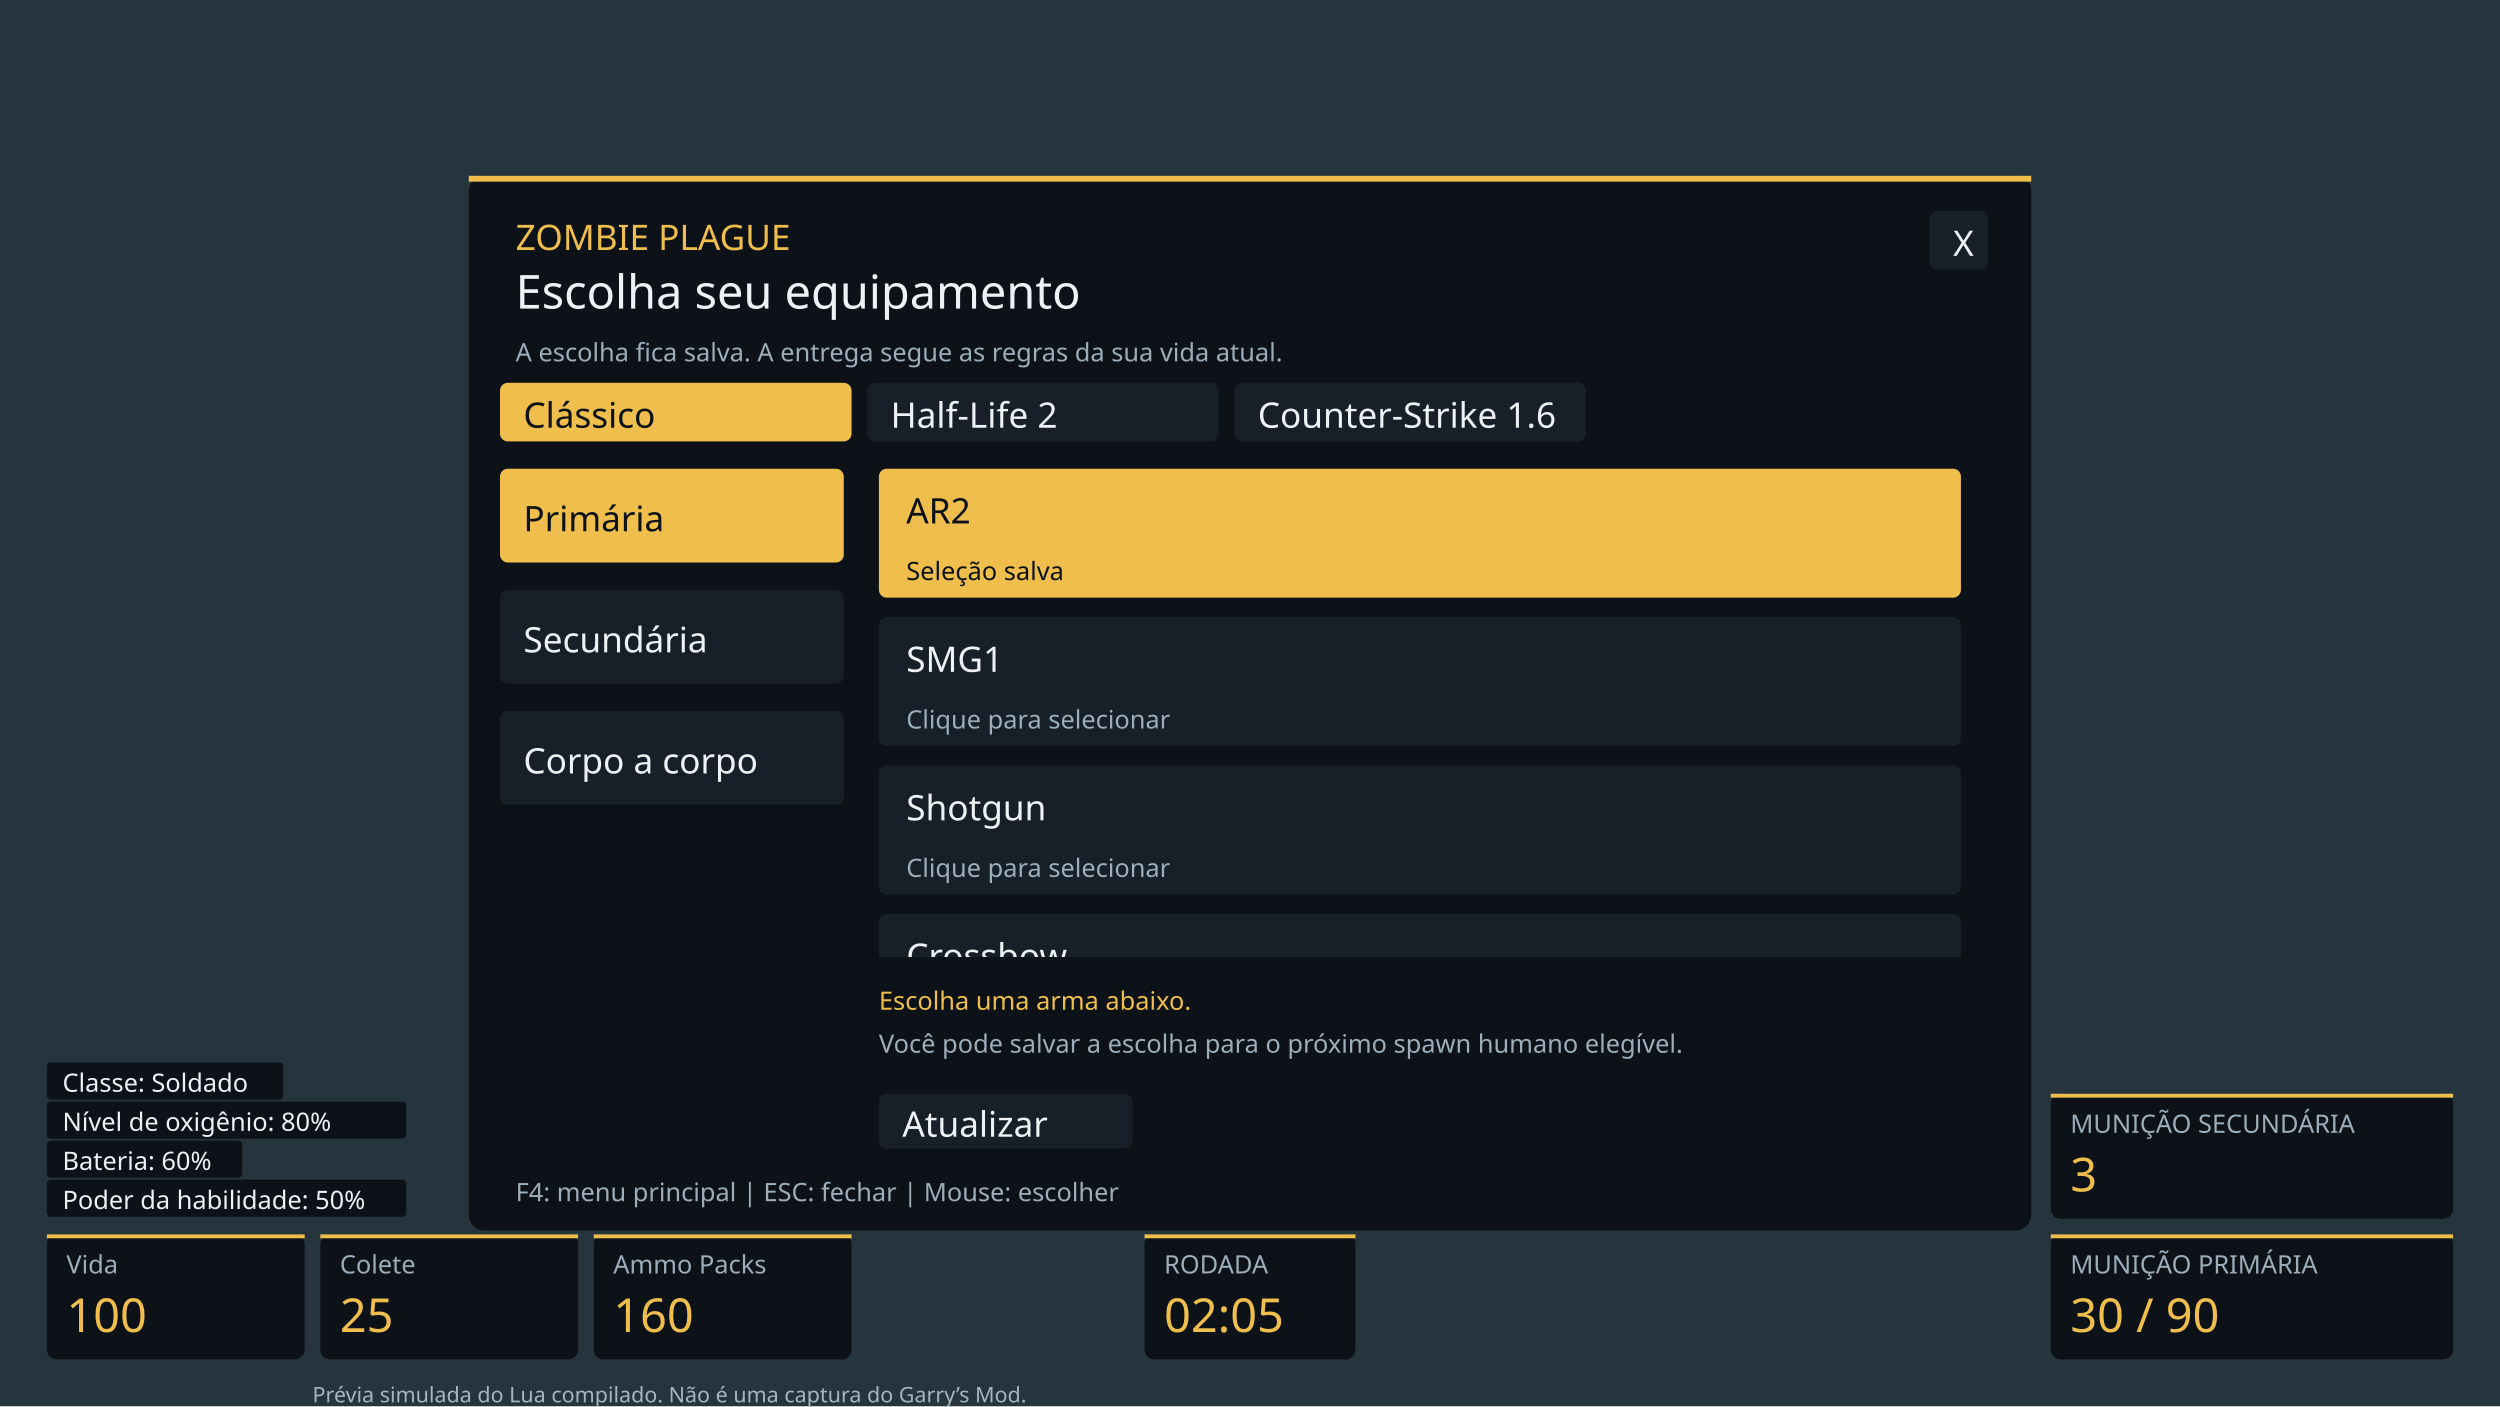
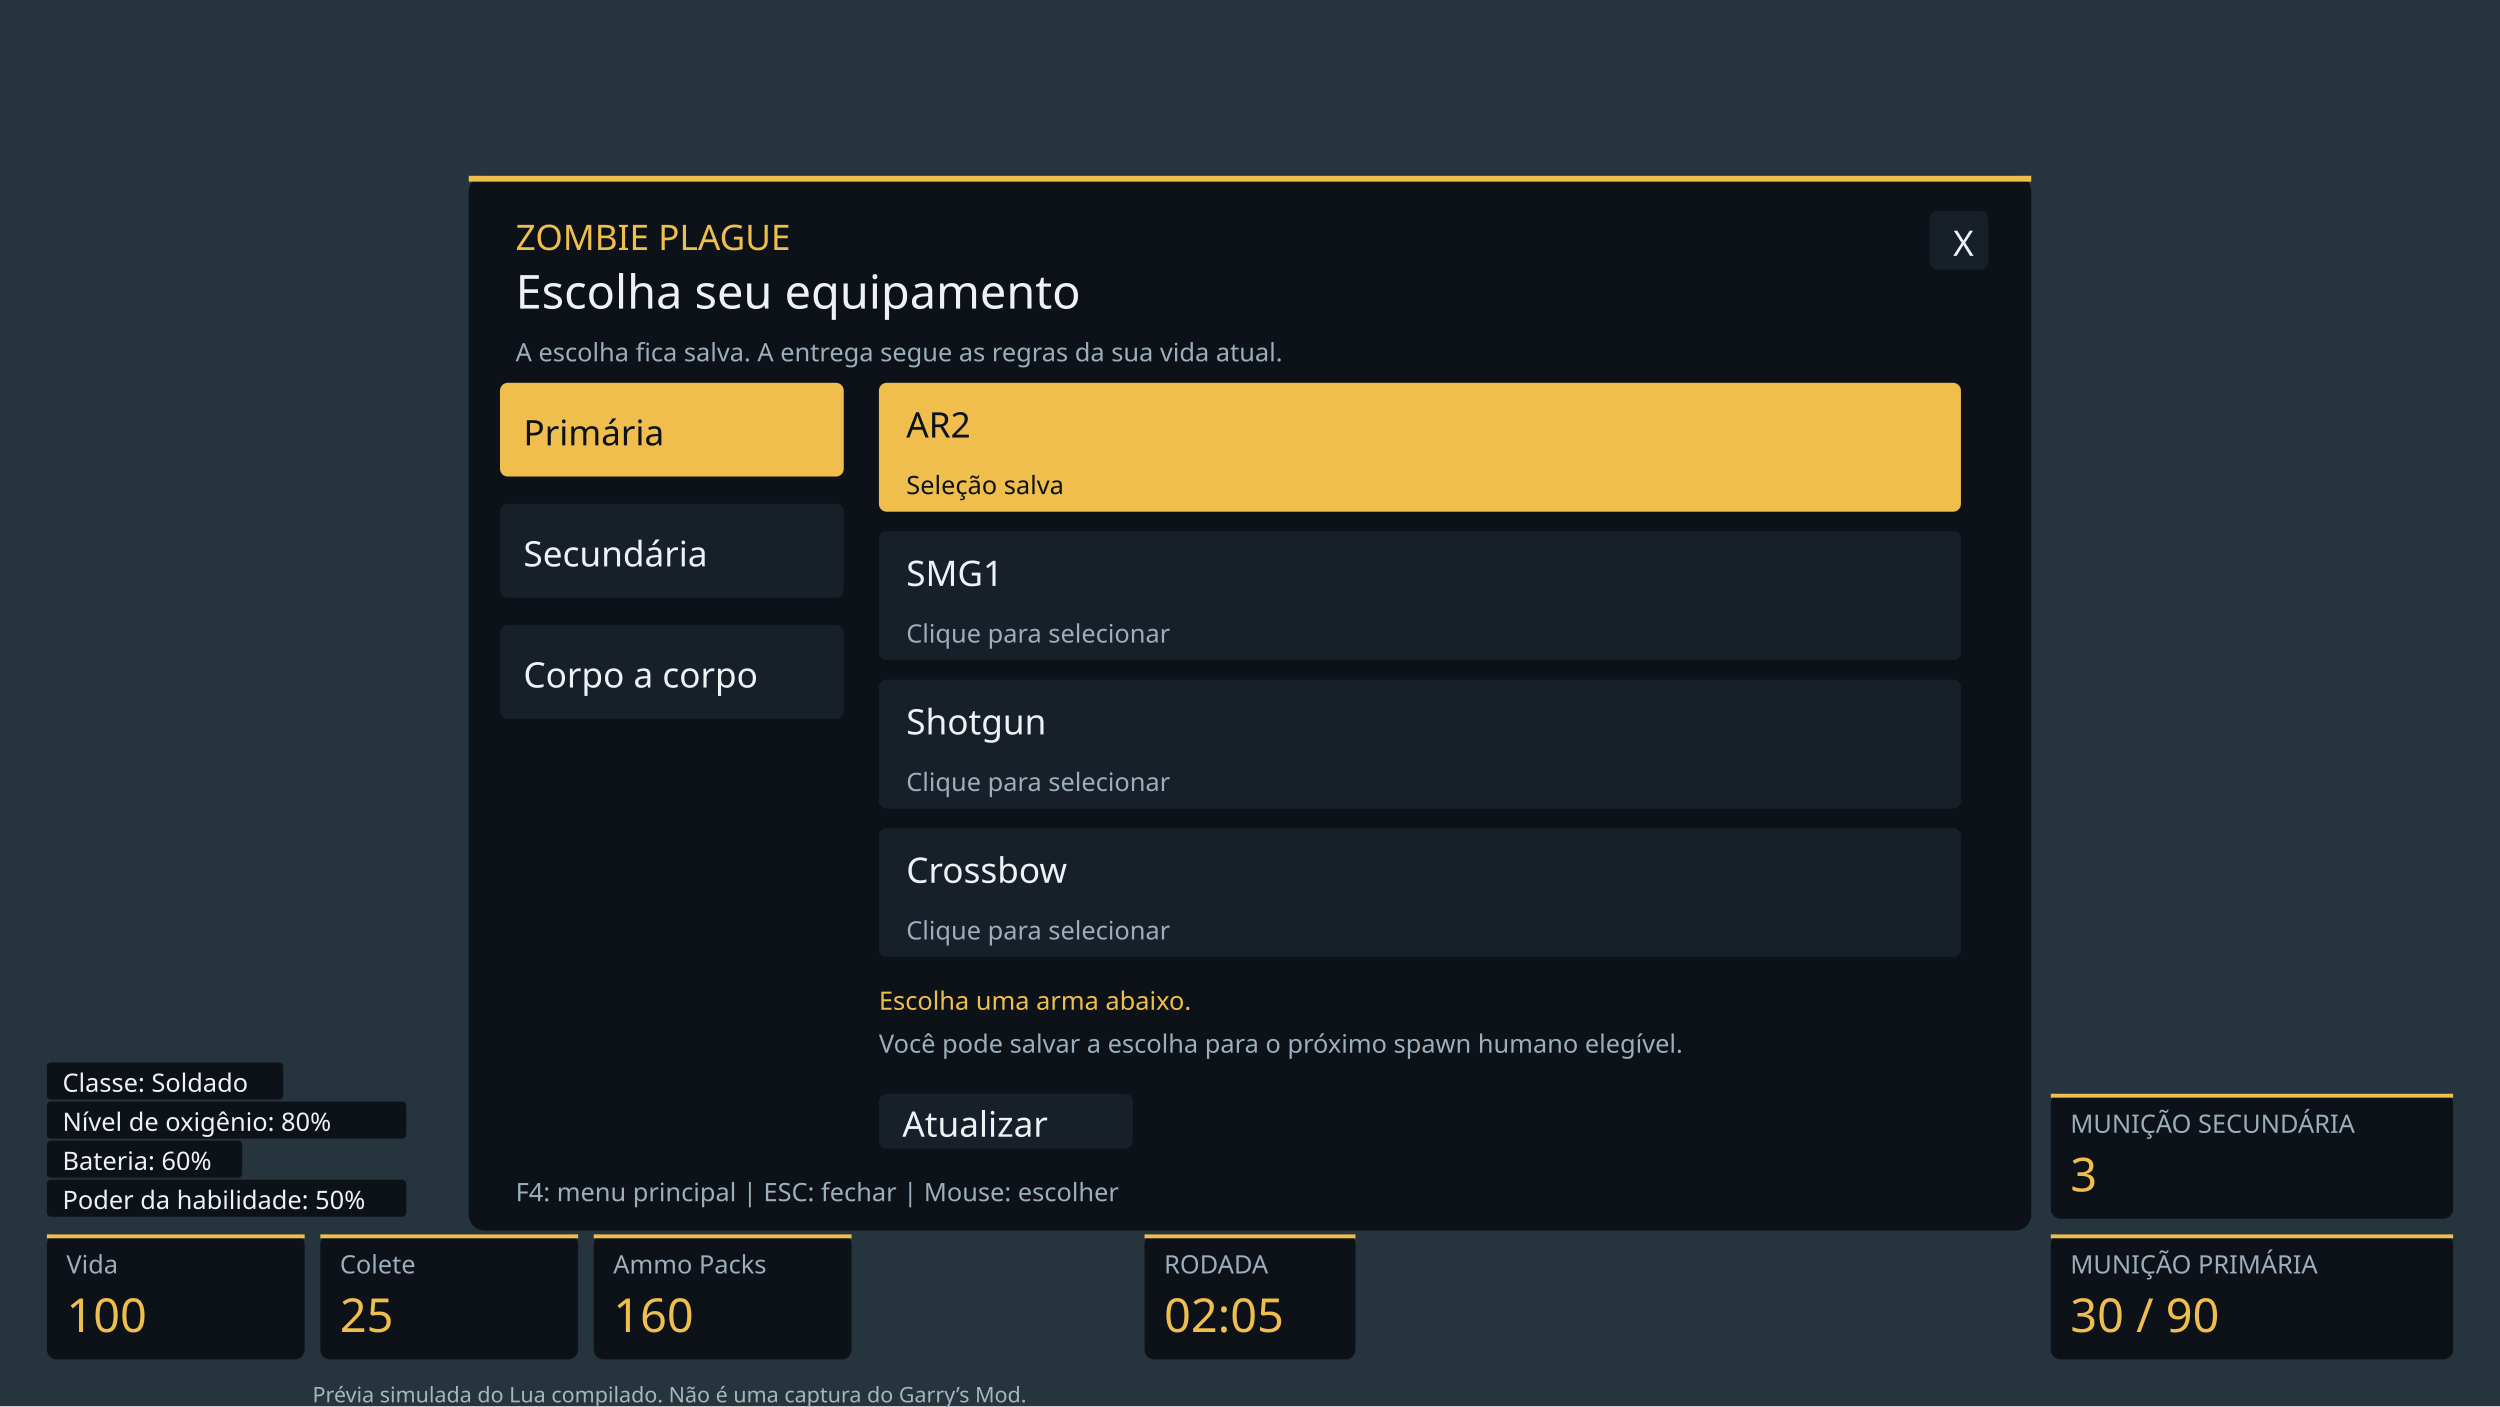
<svg xmlns="http://www.w3.org/2000/svg" width="1280" height="720" viewBox="0 0 1280 720">
  <rect width="1280" height="720" fill="#26343d" />
  <rect x="24" y="632" width="132" height="64" rx="5" fill="rgb(11,17,22)" fill-opacity="0.933" />
  <rect x="24" y="632" width="132" height="2" rx="0" fill="rgb(239,190,76)" fill-opacity="1" />
  <text x="34" y="652" font-family="Trebuchet MS,Segoe UI,sans-serif" font-size="13" fill="rgb(156,174,187)">Vida</text>
  <text x="34" y="682" font-family="Trebuchet MS,Segoe UI,sans-serif" font-size="24" fill="rgb(239,190,76)">100</text>
  <rect x="164" y="632" width="132" height="64" rx="5" fill="rgb(11,17,22)" fill-opacity="0.933" />
  <rect x="164" y="632" width="132" height="2" rx="0" fill="rgb(239,190,76)" fill-opacity="1" />
  <text x="174" y="652" font-family="Trebuchet MS,Segoe UI,sans-serif" font-size="13" fill="rgb(156,174,187)">Colete</text>
  <text x="174" y="682" font-family="Trebuchet MS,Segoe UI,sans-serif" font-size="24" fill="rgb(239,190,76)">25</text>
  <rect x="304" y="632" width="132" height="64" rx="5" fill="rgb(11,17,22)" fill-opacity="0.933" />
  <rect x="304" y="632" width="132" height="2" rx="0" fill="rgb(239,190,76)" fill-opacity="1" />
  <text x="314" y="652" font-family="Trebuchet MS,Segoe UI,sans-serif" font-size="13" fill="rgb(156,174,187)">Ammo Packs</text>
  <text x="314" y="682" font-family="Trebuchet MS,Segoe UI,sans-serif" font-size="24" fill="rgb(239,190,76)">160</text>
  <rect x="586" y="632" width="108" height="64" rx="5" fill="rgb(11,17,22)" fill-opacity="0.933" />
  <rect x="586" y="632" width="108" height="2" rx="0" fill="rgb(239,190,76)" fill-opacity="1" />
  <text x="596" y="652" font-family="Trebuchet MS,Segoe UI,sans-serif" font-size="13" fill="rgb(156,174,187)">RODADA</text>
  <text x="596" y="682" font-family="Trebuchet MS,Segoe UI,sans-serif" font-size="24" fill="rgb(239,190,76)">02:05</text>
  <rect x="1050" y="632" width="206" height="64" rx="5" fill="rgb(11,17,22)" fill-opacity="0.933" />
  <rect x="1050" y="632" width="206" height="2" rx="0" fill="rgb(239,190,76)" fill-opacity="1" />
  <text x="1060" y="652" font-family="Trebuchet MS,Segoe UI,sans-serif" font-size="13" fill="rgb(156,174,187)">MUNIÇÃO PRIMÁRIA</text>
  <text x="1060" y="682" font-family="Trebuchet MS,Segoe UI,sans-serif" font-size="24" fill="rgb(239,190,76)">30 / 90</text>
  <rect x="1050" y="560" width="206" height="64" rx="5" fill="rgb(11,17,22)" fill-opacity="0.933" />
  <rect x="1050" y="560" width="206" height="2" rx="0" fill="rgb(239,190,76)" fill-opacity="1" />
  <text x="1060" y="580" font-family="Trebuchet MS,Segoe UI,sans-serif" font-size="13" fill="rgb(156,174,187)">MUNIÇÃO SECUNDÁRIA</text>
  <text x="1060" y="610" font-family="Trebuchet MS,Segoe UI,sans-serif" font-size="24" fill="rgb(239,190,76)">3</text>
  <rect x="24" y="544" width="121" height="19" rx="2" fill="rgb(11,17,22)" fill-opacity="0.933" />
  <text x="32" y="559" font-family="Trebuchet MS,Segoe UI,sans-serif" font-size="13" fill="rgb(238,242,245)">Classe: Soldado</text>
  <rect x="24" y="564" width="184" height="19" rx="2" fill="rgb(11,17,22)" fill-opacity="0.933" />
  <text x="32" y="579" font-family="Trebuchet MS,Segoe UI,sans-serif" font-size="13" fill="rgb(238,242,245)">Nível de oxigênio: 80%</text>
  <rect x="24" y="584" width="100" height="19" rx="2" fill="rgb(11,17,22)" fill-opacity="0.933" />
  <text x="32" y="599" font-family="Trebuchet MS,Segoe UI,sans-serif" font-size="13" fill="rgb(238,242,245)">Bateria: 60%</text>
  <rect x="24" y="604" width="184" height="19" rx="2" fill="rgb(11,17,22)" fill-opacity="0.933" />
  <text x="32" y="619" font-family="Trebuchet MS,Segoe UI,sans-serif" font-size="13" fill="rgb(238,242,245)">Poder da habilidade: 50%</text>
  <defs>
    <clipPath id="clip1">
      <rect x="240" y="90" width="800" height="540" />
    </clipPath>
  </defs>
  <g clip-path="url(#clip1)">
    <rect x="240" y="90" width="800" height="540" rx="8" fill="rgb(11,17,22)" fill-opacity="0.933" />
    <rect x="240" y="90" width="800" height="3" rx="0" fill="rgb(239,190,76)" fill-opacity="1" />
    <text x="264" y="128" font-family="Trebuchet MS,Segoe UI,sans-serif" font-size="18" fill="rgb(239,190,76)">ZOMBIE PLAGUE</text>
    <text x="264" y="158" font-family="Trebuchet MS,Segoe UI,sans-serif" font-size="24" fill="rgb(238,242,245)">Escolha seu equipamento</text>
    <text x="264" y="185" font-family="Trebuchet MS,Segoe UI,sans-serif" font-size="13" fill="rgb(156,174,187)">A escolha fica salva. A entrega segue as regras da sua vida atual.</text>
    <text x="264" y="615" font-family="Trebuchet MS,Segoe UI,sans-serif" font-size="13" fill="rgb(156,174,187)">F4: menu principal | ESC: fechar | Mouse: escolher</text>
    <defs>
      <clipPath id="clip2">
        <rect x="988" y="108" width="30" height="30" />
      </clipPath>
    </defs>
    <g clip-path="url(#clip2)">
      <rect x="988" y="108" width="30" height="30" rx="4" fill="rgb(24,33,42)" fill-opacity="0.961" />
      <text x="1000" y="131" font-family="Trebuchet MS,Segoe UI,sans-serif" font-size="18" fill="rgb(238,242,245)">X</text>
    </g>
    <defs>
      <clipPath id="clip3">
        <rect x="256" y="196" width="768" height="394" />
      </clipPath>
    </defs>
    <g clip-path="url(#clip3)">
      <defs>
        <clipPath id="clip4">
-           <rect x="256" y="196" width="180" height="30" />
+           <rect x="256" y="196" width="176" height="48" />
        </clipPath>
      </defs>
      <g clip-path="url(#clip4)">
-         <rect x="256" y="196" width="180" height="30" rx="4" fill="rgb(239,190,76)" fill-opacity="1" />
-         <text x="268" y="219" font-family="Trebuchet MS,Segoe UI,sans-serif" font-size="18" fill="rgb(12,18,22)">Clássico</text>
+         <rect x="256" y="196" width="176" height="48" rx="4" fill="rgb(239,190,76)" fill-opacity="1" />
+         <text x="268" y="228" font-family="Trebuchet MS,Segoe UI,sans-serif" font-size="18" fill="rgb(12,18,22)">Primária</text>
      </g>
      <defs>
        <clipPath id="clip5">
-           <rect x="444" y="196" width="180" height="30" />
+           <rect x="256" y="258" width="176" height="48" />
        </clipPath>
      </defs>
      <g clip-path="url(#clip5)">
-         <rect x="444" y="196" width="180" height="30" rx="4" fill="rgb(24,33,42)" fill-opacity="0.961" />
-         <text x="456" y="219" font-family="Trebuchet MS,Segoe UI,sans-serif" font-size="18" fill="rgb(238,242,245)">Half-Life 2</text>
+         <rect x="256" y="258" width="176" height="48" rx="4" fill="rgb(24,33,42)" fill-opacity="0.961" />
+         <text x="268" y="290" font-family="Trebuchet MS,Segoe UI,sans-serif" font-size="18" fill="rgb(238,242,245)">Secundária</text>
      </g>
      <defs>
        <clipPath id="clip6">
-           <rect x="632" y="196" width="180" height="30" />
+           <rect x="256" y="320" width="176" height="48" />
        </clipPath>
      </defs>
      <g clip-path="url(#clip6)">
-         <rect x="632" y="196" width="180" height="30" rx="4" fill="rgb(24,33,42)" fill-opacity="0.961" />
-         <text x="644" y="219" font-family="Trebuchet MS,Segoe UI,sans-serif" font-size="18" fill="rgb(238,242,245)">Counter-Strike 1.6</text>
+         <rect x="256" y="320" width="176" height="48" rx="4" fill="rgb(24,33,42)" fill-opacity="0.961" />
+         <text x="268" y="352" font-family="Trebuchet MS,Segoe UI,sans-serif" font-size="18" fill="rgb(238,242,245)">Corpo a corpo</text>
      </g>
      <defs>
        <clipPath id="clip7">
-           <rect x="256" y="240" width="176" height="48" />
+           <rect x="450" y="196" width="574" height="294" />
        </clipPath>
      </defs>
      <g clip-path="url(#clip7)">
-         <rect x="256" y="240" width="176" height="48" rx="4" fill="rgb(239,190,76)" fill-opacity="1" />
-         <text x="268" y="272" font-family="Trebuchet MS,Segoe UI,sans-serif" font-size="18" fill="rgb(12,18,22)">Primária</text>
-       </g>
-       <defs>
-         <clipPath id="clip8">
-           <rect x="256" y="302" width="176" height="48" />
-         </clipPath>
-       </defs>
-       <g clip-path="url(#clip8)">
-         <rect x="256" y="302" width="176" height="48" rx="4" fill="rgb(24,33,42)" fill-opacity="0.961" />
-         <text x="268" y="334" font-family="Trebuchet MS,Segoe UI,sans-serif" font-size="18" fill="rgb(238,242,245)">Secundária</text>
-       </g>
-       <defs>
-         <clipPath id="clip9">
-           <rect x="256" y="364" width="176" height="48" />
-         </clipPath>
-       </defs>
-       <g clip-path="url(#clip9)">
-         <rect x="256" y="364" width="176" height="48" rx="4" fill="rgb(24,33,42)" fill-opacity="0.961" />
-         <text x="268" y="396" font-family="Trebuchet MS,Segoe UI,sans-serif" font-size="18" fill="rgb(238,242,245)">Corpo a corpo</text>
-       </g>
-       <defs>
-         <clipPath id="clip10">
-           <rect x="450" y="240" width="574" height="250" />
-         </clipPath>
-       </defs>
-       <g clip-path="url(#clip10)">
+         <defs>
+           <clipPath id="clip8">
+             <rect x="450" y="196" width="554" height="66" />
+           </clipPath>
+         </defs>
+         <g clip-path="url(#clip8)">
+           <rect x="450" y="196" width="554" height="66" rx="4" fill="rgb(239,190,76)" fill-opacity="1" />
+           <text x="464" y="224" font-family="Trebuchet MS,Segoe UI,sans-serif" font-size="18" fill="rgb(12,18,22)">AR2</text>
+           <text x="464" y="253" font-family="Trebuchet MS,Segoe UI,sans-serif" font-size="13" fill="rgb(12,18,22)">Seleção salva</text>
+         </g>
+         <defs>
+           <clipPath id="clip9">
+             <rect x="450" y="272" width="554" height="66" />
+           </clipPath>
+         </defs>
+         <g clip-path="url(#clip9)">
+           <rect x="450" y="272" width="554" height="66" rx="4" fill="rgb(24,33,42)" fill-opacity="0.961" />
+           <text x="464" y="300" font-family="Trebuchet MS,Segoe UI,sans-serif" font-size="18" fill="rgb(238,242,245)">SMG1</text>
+           <text x="464" y="329" font-family="Trebuchet MS,Segoe UI,sans-serif" font-size="13" fill="rgb(156,174,187)">Clique para selecionar</text>
+         </g>
+         <defs>
+           <clipPath id="clip10">
+             <rect x="450" y="348" width="554" height="66" />
+           </clipPath>
+         </defs>
+         <g clip-path="url(#clip10)">
+           <rect x="450" y="348" width="554" height="66" rx="4" fill="rgb(24,33,42)" fill-opacity="0.961" />
+           <text x="464" y="376" font-family="Trebuchet MS,Segoe UI,sans-serif" font-size="18" fill="rgb(238,242,245)">Shotgun</text>
+           <text x="464" y="405" font-family="Trebuchet MS,Segoe UI,sans-serif" font-size="13" fill="rgb(156,174,187)">Clique para selecionar</text>
+         </g>
        <defs>
          <clipPath id="clip11">
-             <rect x="450" y="240" width="554" height="66" />
+             <rect x="450" y="424" width="554" height="66" />
          </clipPath>
        </defs>
        <g clip-path="url(#clip11)">
-           <rect x="450" y="240" width="554" height="66" rx="4" fill="rgb(239,190,76)" fill-opacity="1" />
-           <text x="464" y="268" font-family="Trebuchet MS,Segoe UI,sans-serif" font-size="18" fill="rgb(12,18,22)">AR2</text>
-           <text x="464" y="297" font-family="Trebuchet MS,Segoe UI,sans-serif" font-size="13" fill="rgb(12,18,22)">Seleção salva</text>
+           <rect x="450" y="424" width="554" height="66" rx="4" fill="rgb(24,33,42)" fill-opacity="0.961" />
+           <text x="464" y="452" font-family="Trebuchet MS,Segoe UI,sans-serif" font-size="18" fill="rgb(238,242,245)">Crossbow</text>
+           <text x="464" y="481" font-family="Trebuchet MS,Segoe UI,sans-serif" font-size="13" fill="rgb(156,174,187)">Clique para selecionar</text>
        </g>
-         <defs>
-           <clipPath id="clip12">
-             <rect x="450" y="316" width="554" height="66" />
-           </clipPath>
-         </defs>
-         <g clip-path="url(#clip12)">
-           <rect x="450" y="316" width="554" height="66" rx="4" fill="rgb(24,33,42)" fill-opacity="0.961" />
-           <text x="464" y="344" font-family="Trebuchet MS,Segoe UI,sans-serif" font-size="18" fill="rgb(238,242,245)">SMG1</text>
-           <text x="464" y="373" font-family="Trebuchet MS,Segoe UI,sans-serif" font-size="13" fill="rgb(156,174,187)">Clique para selecionar</text>
-         </g>
+       </g>
+       <defs>
+         <clipPath id="clip12">
+           <rect x="450" y="500" width="574" height="90" />
+         </clipPath>
+       </defs>
+       <g clip-path="url(#clip12)">
+         <text x="450" y="517" font-family="Trebuchet MS,Segoe UI,sans-serif" font-size="13" fill="rgb(239,190,76)">Escolha uma arma abaixo.</text>
+         <text x="450" y="539" font-family="Trebuchet MS,Segoe UI,sans-serif" font-size="13" fill="rgb(156,174,187)">Você pode salvar a escolha para o próximo spawn humano elegível.</text>
        <defs>
          <clipPath id="clip13">
-             <rect x="450" y="392" width="554" height="66" />
+             <rect x="450" y="560" width="130" height="28" />
          </clipPath>
        </defs>
        <g clip-path="url(#clip13)">
-           <rect x="450" y="392" width="554" height="66" rx="4" fill="rgb(24,33,42)" fill-opacity="0.961" />
-           <text x="464" y="420" font-family="Trebuchet MS,Segoe UI,sans-serif" font-size="18" fill="rgb(238,242,245)">Shotgun</text>
-           <text x="464" y="449" font-family="Trebuchet MS,Segoe UI,sans-serif" font-size="13" fill="rgb(156,174,187)">Clique para selecionar</text>
-         </g>
-         <defs>
-           <clipPath id="clip14">
-             <rect x="450" y="468" width="554" height="66" />
-           </clipPath>
-         </defs>
-         <g clip-path="url(#clip14)">
-           <rect x="450" y="468" width="554" height="66" rx="4" fill="rgb(24,33,42)" fill-opacity="0.961" />
-           <text x="464" y="496" font-family="Trebuchet MS,Segoe UI,sans-serif" font-size="18" fill="rgb(238,242,245)">Crossbow</text>
-           <text x="464" y="525" font-family="Trebuchet MS,Segoe UI,sans-serif" font-size="13" fill="rgb(156,174,187)">Clique para selecionar</text>
-         </g>
-       </g>
-       <defs>
-         <clipPath id="clip15">
-           <rect x="450" y="500" width="574" height="90" />
-         </clipPath>
-       </defs>
-       <g clip-path="url(#clip15)">
-         <text x="450" y="517" font-family="Trebuchet MS,Segoe UI,sans-serif" font-size="13" fill="rgb(239,190,76)">Escolha uma arma abaixo.</text>
-         <text x="450" y="539" font-family="Trebuchet MS,Segoe UI,sans-serif" font-size="13" fill="rgb(156,174,187)">Você pode salvar a escolha para o próximo spawn humano elegível.</text>
-         <defs>
-           <clipPath id="clip16">
-             <rect x="450" y="560" width="130" height="28" />
-           </clipPath>
-         </defs>
-         <g clip-path="url(#clip16)">
          <rect x="450" y="560" width="130" height="28" rx="4" fill="rgb(24,33,42)" fill-opacity="0.961" />
          <text x="462" y="582" font-family="Trebuchet MS,Segoe UI,sans-serif" font-size="18" fill="rgb(238,242,245)">Atualizar</text>
        </g>
      </g>
    </g>
  </g>
  <text x="160" y="718" font-family="Segoe UI,sans-serif" font-size="11" fill="#a5b6bf">Prévia simulada do Lua compilado. Não é uma captura do Garry’s Mod.</text>
</svg>
